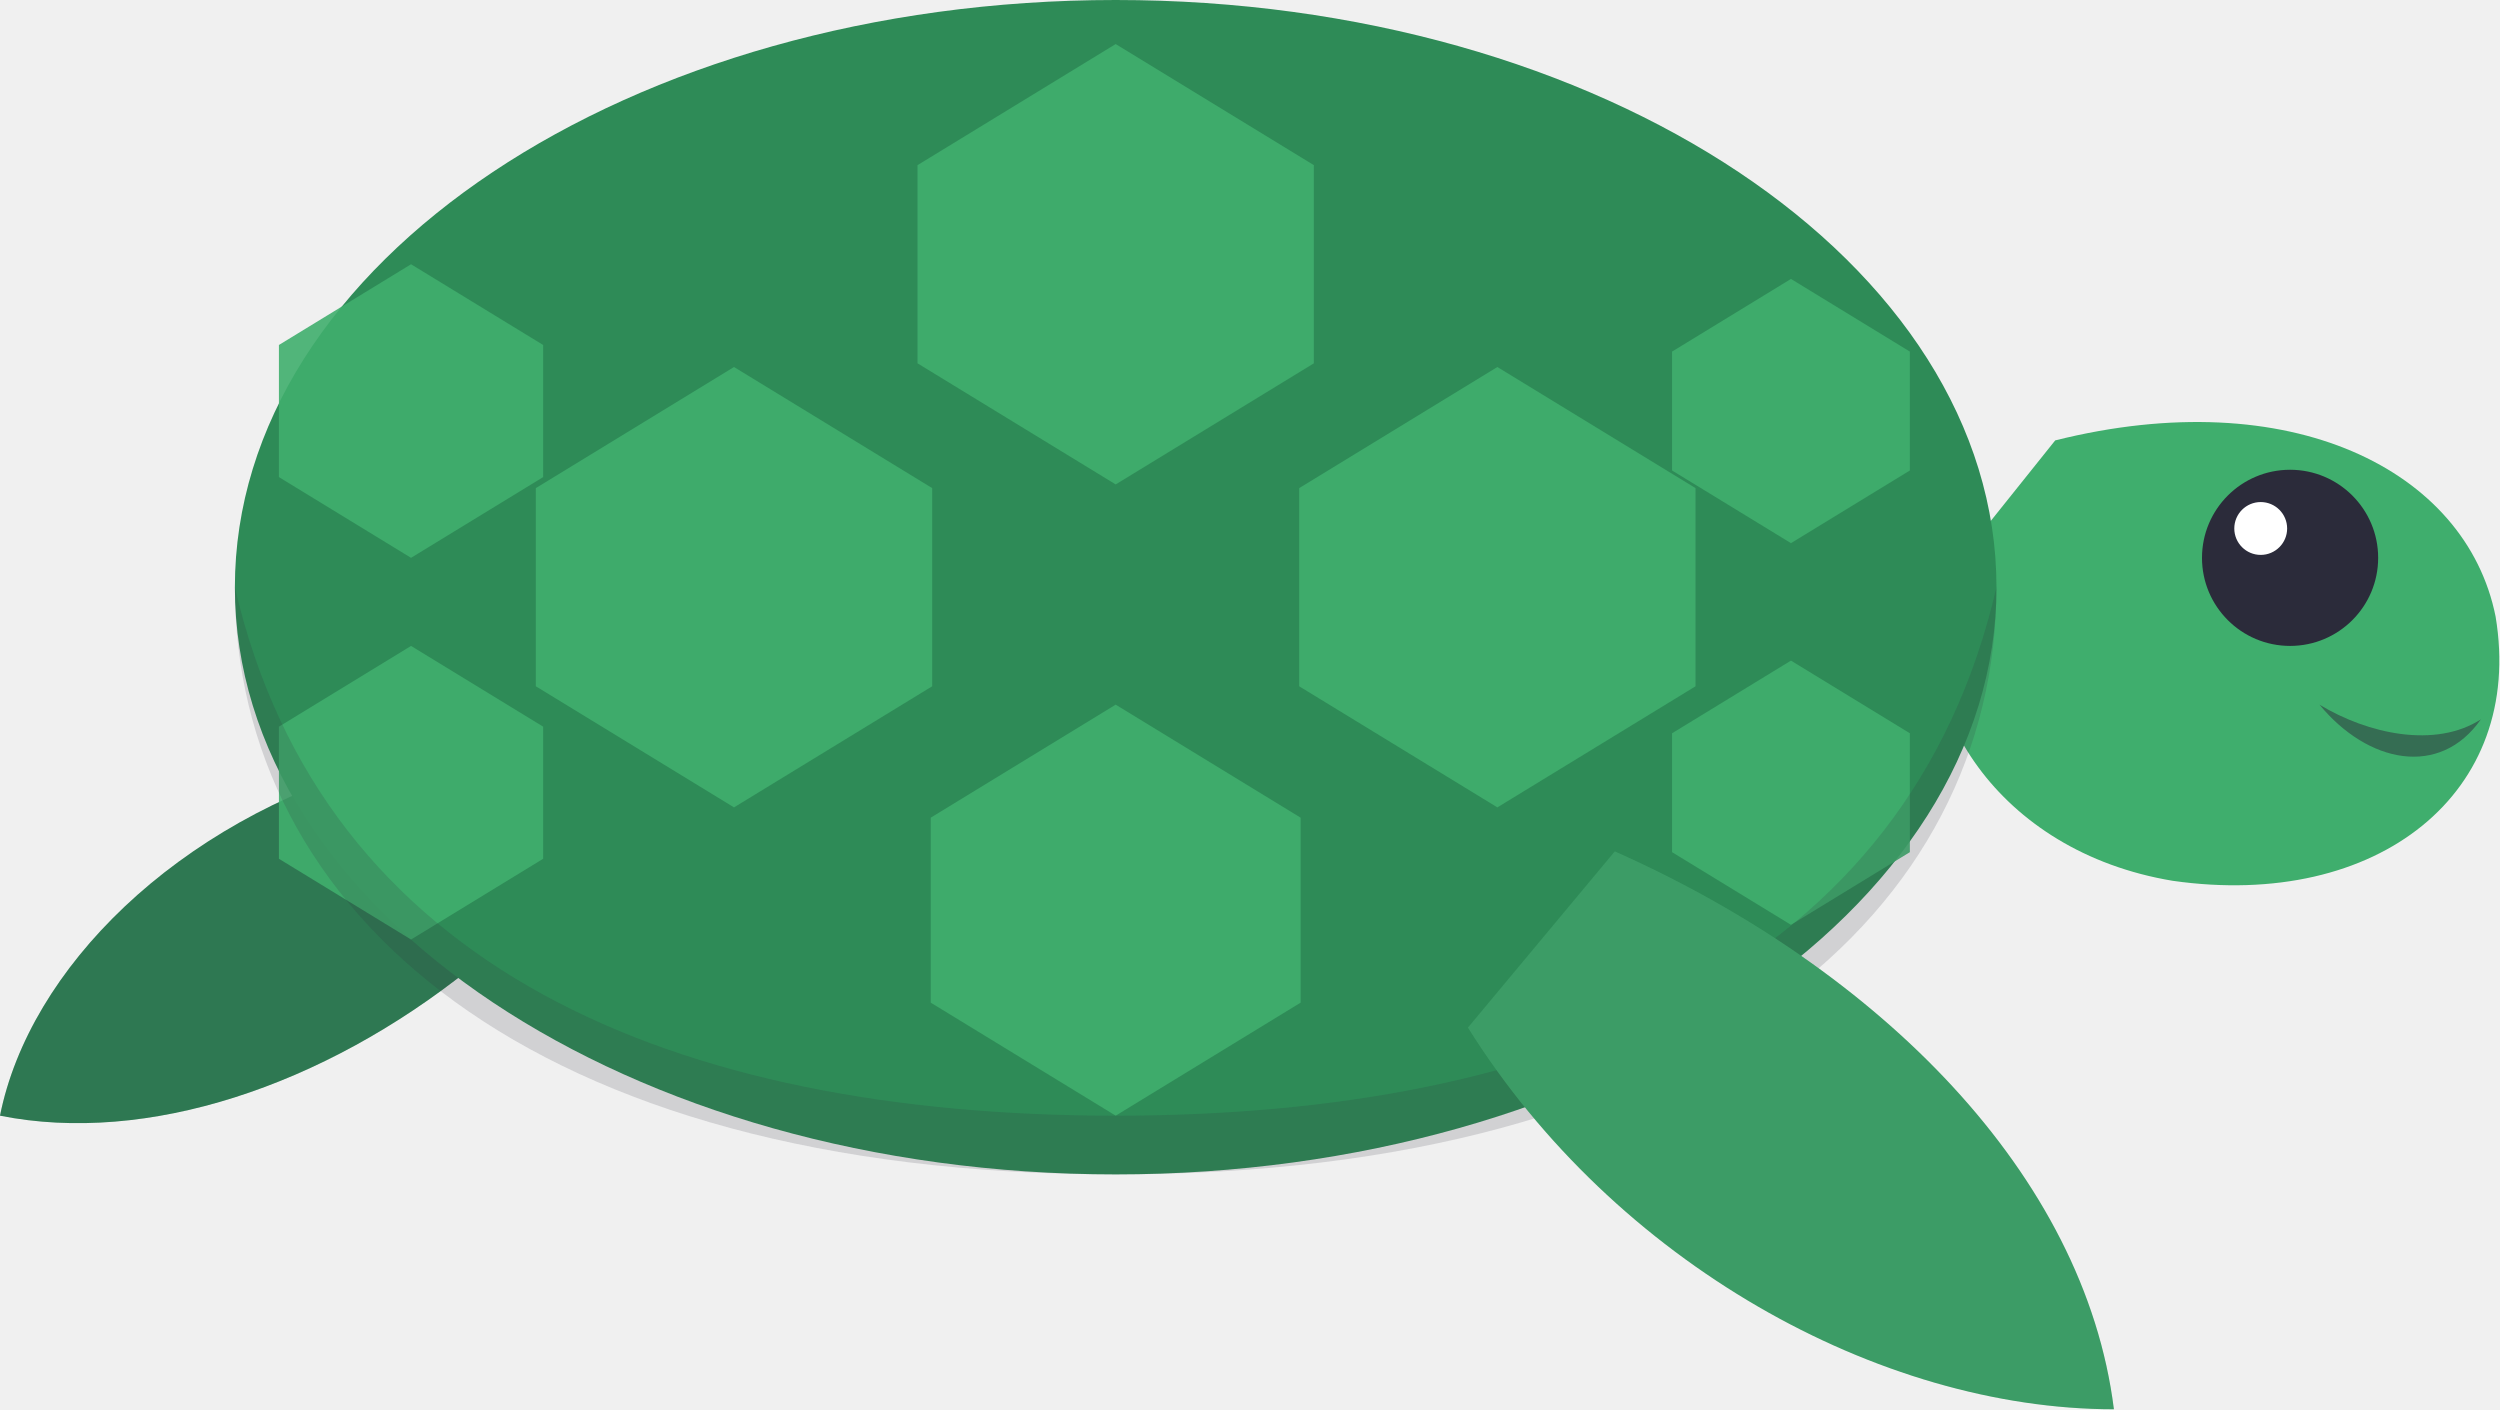
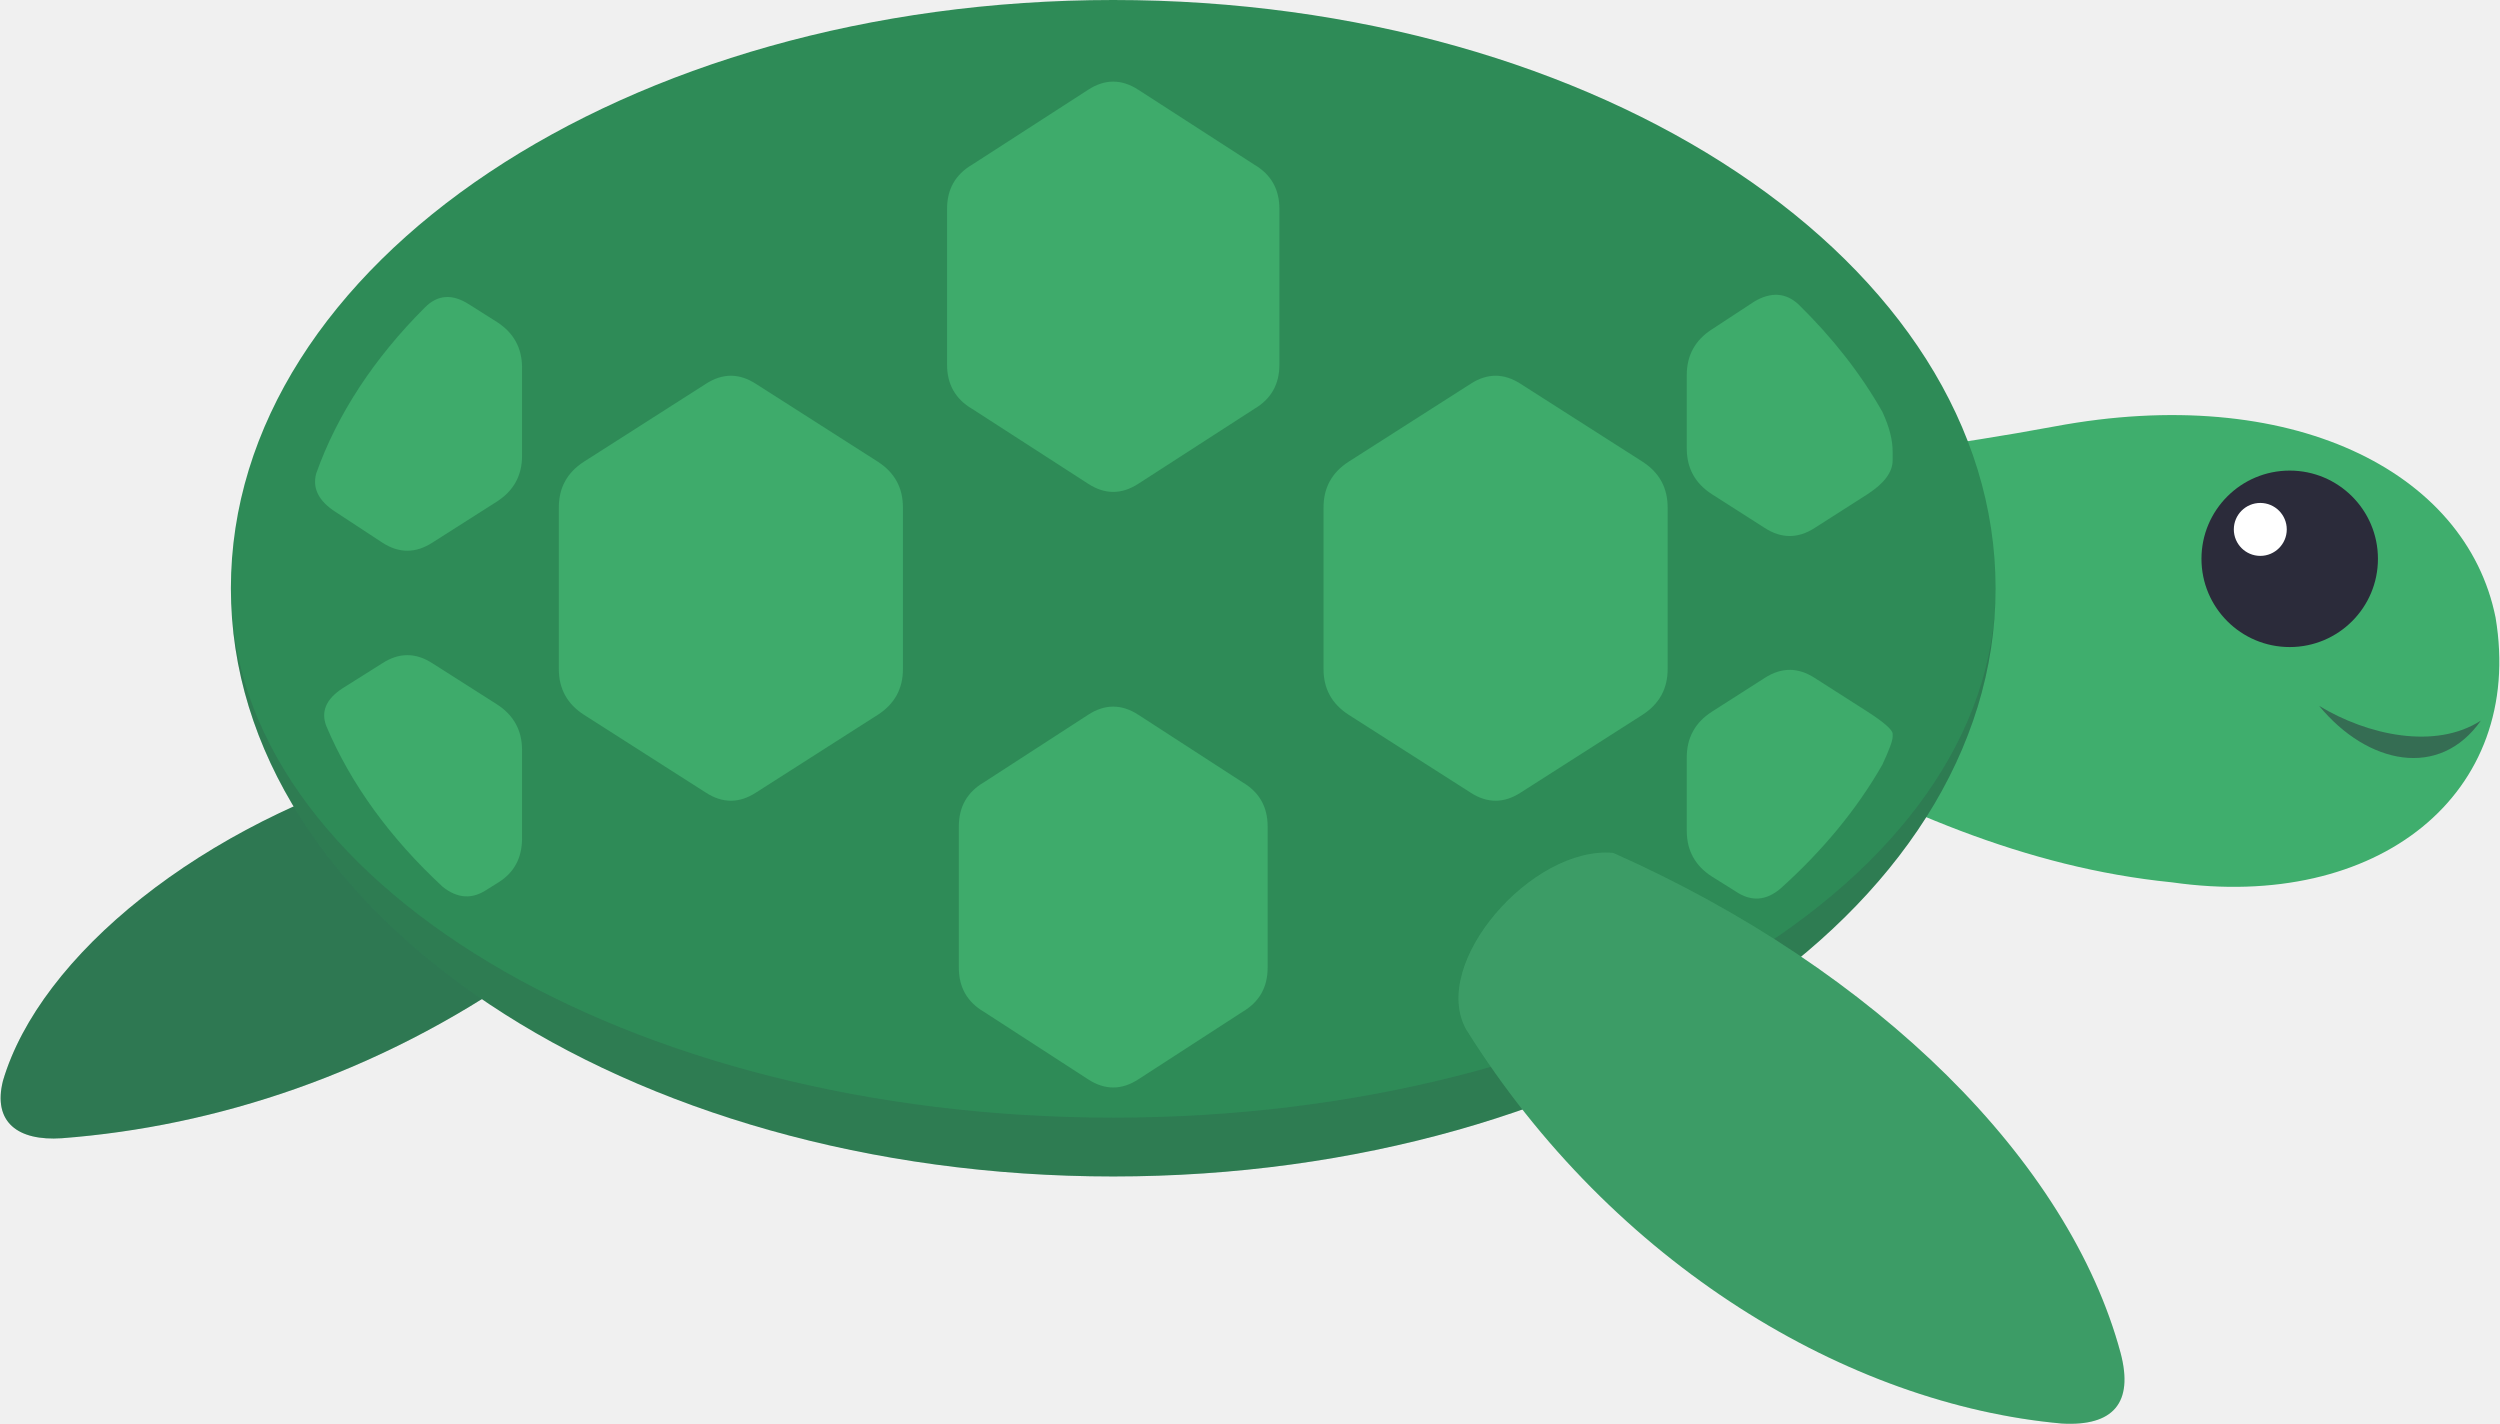
- <svg xmlns="http://www.w3.org/2000/svg" viewBox="10 22 170.3 96">
-   <path d="M36 74 C 22 78, 12 88, 10 98 C 20 100, 32 96, 42 88 Z" fill="#2e8b57" />
-   <path d="M36 74 C 22 78, 12 88, 10 98 C 20 100, 32 96, 42 88 Z" fill="#2b2b3a" opacity="0.2" />
-   <path d="M150 52 C 166 48, 178 54, 180 64 C 182 76, 172 84, 158 82 C 146 80, 140 70, 142 62 Z" fill="#3fae6d" />
+ <svg xmlns="http://www.w3.org/2000/svg" viewBox="10.3 22 170 96.8">
+   <path d="M38 74 C 24 78, 13 87, 10.5 95.5 C 9.8 98.3, 11.5 99.6, 14.5 99.4 C 25 98.6, 36 95, 46 88 Z" fill="#2e8b57" />
+   <path d="M38 74 C 24 78, 13 87, 10.5 95.5 C 9.8 98.3, 11.5 99.6, 14.5 99.4 C 25 98.6, 36 95, 46 88 Z" fill="#2b2b3a" opacity="0.2" />
+   <path d="M130 54 C 137 53, 143 52.3, 150 51 C 166 48, 178 54, 180 64 C 182 76, 172 84, 158 82 C 148 81, 139 77, 130 72 Z" fill="#3fae6d" />
  <ellipse cx="86" cy="62" rx="60" ry="40" fill="#2e8b57" />
-   <path d="M86 25 L99.5 33.25 L99.5 46.75 L86 55 L72.5 46.75 L72.5 33.25 Z" fill="#3fae6d" opacity="0.9" />
-   <path d="M60 47 L73.5 55.25 L73.5 68.75 L60 77 L46.5 68.75 L46.5 55.25 Z" fill="#3fae6d" opacity="0.9" />
-   <path d="M112 47 L125.5 55.25 L125.5 68.75 L112 77 L98.5 68.75 L98.5 55.25 Z" fill="#3fae6d" opacity="0.9" />
-   <path d="M86 70 L98.6 77.7 L98.6 90.3 L86 98 L73.4 90.3 L73.4 77.7 Z" fill="#3fae6d" opacity="0.9" />
-   <path d="M38 40 L47.0 45.5 L47.0 54.5 L38 60 L29.0 54.5 L29.0 45.5 Z" fill="#3fae6d" opacity="0.9" />
-   <path d="M38 66 L47.0 71.5 L47.0 80.5 L38 86 L29.0 80.5 L29.0 71.5 Z" fill="#3fae6d" opacity="0.9" />
-   <path d="M132 41 L140.1 45.95 L140.1 54.05 L132 59 L123.9 54.05 L123.9 45.95 Z" fill="#3fae6d" opacity="0.9" />
-   <path d="M132 67 L140.1 71.95 L140.1 80.05 L132 85 L123.9 80.05 L123.9 71.95 Z" fill="#3fae6d" opacity="0.9" />
-   <path d="M26 62 C 26 84, 46 102, 86 102 C 126 102, 146 84, 146 62 C 140 88, 116 98, 86 98 C 56 98, 32 88, 26 62 Z" fill="#2b2b3a" opacity="0.16" />
+   <path d="M84.3 28.1 Q86 27 87.7 28.1 L95.6 33.2 Q97.3 34.2 97.3 36.2 L97.3 46.8 Q97.3 48.8 95.6 49.8 L87.7 54.9 Q86 56 84.3 54.9 L76.4 49.8 Q74.7 48.8 74.7 46.8 L74.7 36.2 Q74.7 34.2 76.4 33.2Z" fill="#3fae6d" opacity="0.9" />
+   <path d="M58.3 48.1 Q60 47 61.7 48.1 L70 53.4 Q71.7 54.5 71.7 56.5 L71.7 67.5 Q71.7 69.5 70 70.6 L61.7 75.9 Q60 77 58.3 75.9 L50 70.6 Q48.3 69.5 48.3 67.5 L48.3 56.5 Q48.3 54.5 50 53.4Z" fill="#3fae6d" opacity="0.9" />
+   <path d="M110.3 48.1 Q112 47 113.7 48.1 L122 53.4 Q123.7 54.5 123.7 56.5 L123.7 67.5 Q123.7 69.5 122 70.6 L113.7 75.9 Q112 77 110.3 75.9 L102 70.6 Q100.3 69.5 100.3 67.5 L100.3 56.5 Q100.3 54.5 102 53.4Z" fill="#3fae6d" opacity="0.9" />
+   <path d="M84.3 70.6 Q86 69.5 87.7 70.6 L94.8 75.2 Q96.5 76.2 96.5 78.2 L96.5 87.8 Q96.5 89.8 94.8 90.8 L87.7 95.4 Q86 96.5 84.3 95.4 L77.2 90.8 Q75.5 89.8 75.5 87.8 L75.5 78.2 Q75.5 76.2 77.2 75.2Z" fill="#3fae6d" opacity="0.9" />
+   <path d="M44.1 43.9 Q45.8 45 45.8 47 L45.8 53 Q45.8 55 44.1 56.1 L39.7 58.9 Q38 60 36.3 58.9 L33.1 56.8 Q31.4 55.7 31.8 54.2 A55.5 35.5 0 0 1 39.2 42.9 Q40.5 41.6 42.2 42.7Z" fill="#3fae6d" opacity="0.9" />
+   <path d="M36.3 67.1 Q38 66 39.7 67.1 L44.1 69.9 Q45.8 71 45.8 73 L45.8 79 Q45.8 81 44.2 82 L43.4 82.5 Q41.9 83.5 40.4 82.3 A55.5 35.5 0 0 1 32.5 71.4 Q31.9 69.9 33.6 68.8Z" fill="#3fae6d" opacity="0.9" />
+   <path d="M139 53.3 Q139 54.5 137.3 55.6 L133.7 57.9 Q132 59 130.3 57.9 L126.7 55.6 Q125 54.5 125 52.5 L125 47.5 Q125 45.5 126.7 44.4 L129.6 42.5 Q131.3 41.5 132.6 42.7 A55.5 35.5 0 0 1 138.3 50 Q139 51.5 139 52.7Z" fill="#3fae6d" opacity="0.9" />
+   <path d="M126.7 81.6 Q125 80.5 125 78.5 L125 73.5 Q125 71.5 126.7 70.4 L130.3 68.1 Q132 67 133.7 68.1 L137.3 70.4 Q139 71.5 139 71.9 L139 72.1 Q139 72.5 138.3 74 A55.5 35.5 0 0 1 131.4 82.4 Q129.9 83.7 128.3 82.6Z" fill="#3fae6d" opacity="0.9" />
+   <path d="M26 62 A60 40 0 0 0 146 62 A60 36 0 0 1 26 62 Z" fill="#2b2b3a" opacity="0.16" />
  <g class="part-fin" style="transform-origin: 110px 58px">
-     <path d="M120 80 C 138 88, 152 102, 154 118 C 138 118, 120 108, 110 92 Z" fill="#3fae6d" />
-     <path d="M120 80 C 138 88, 152 102, 154 118 C 138 118, 120 108, 110 92 Z" fill="#2b2b3a" opacity="0.14" />
+     <path d="M120 80 C 138 88, 151 101, 154.5 114 C 155.4 117.4, 154 119, 150.5 118.8 C 136 117.5, 120 108, 110 92 C 107.5 87.5, 114.5 79.5, 120 80 Z" fill="#3fae6d" />
+     <path d="M120 80 C 138 88, 151 101, 154.5 114 C 155.4 117.4, 154 119, 150.5 118.8 C 136 117.5, 120 108, 110 92 C 107.5 87.5, 114.5 79.5, 120 80 Z" fill="#2b2b3a" opacity="0.14" />
  </g>
  <circle cx="166" cy="60" r="6" fill="#2b2b3a" />
  <circle cx="164" cy="58" r="1.8" fill="#ffffff" />
  <path d="M168 70 C 171.3 74, 176.2 75, 179 71 C 175.9 73, 171.3 72, 168 70 Z" fill="#2b2b3a" opacity="0.5" />
</svg>
